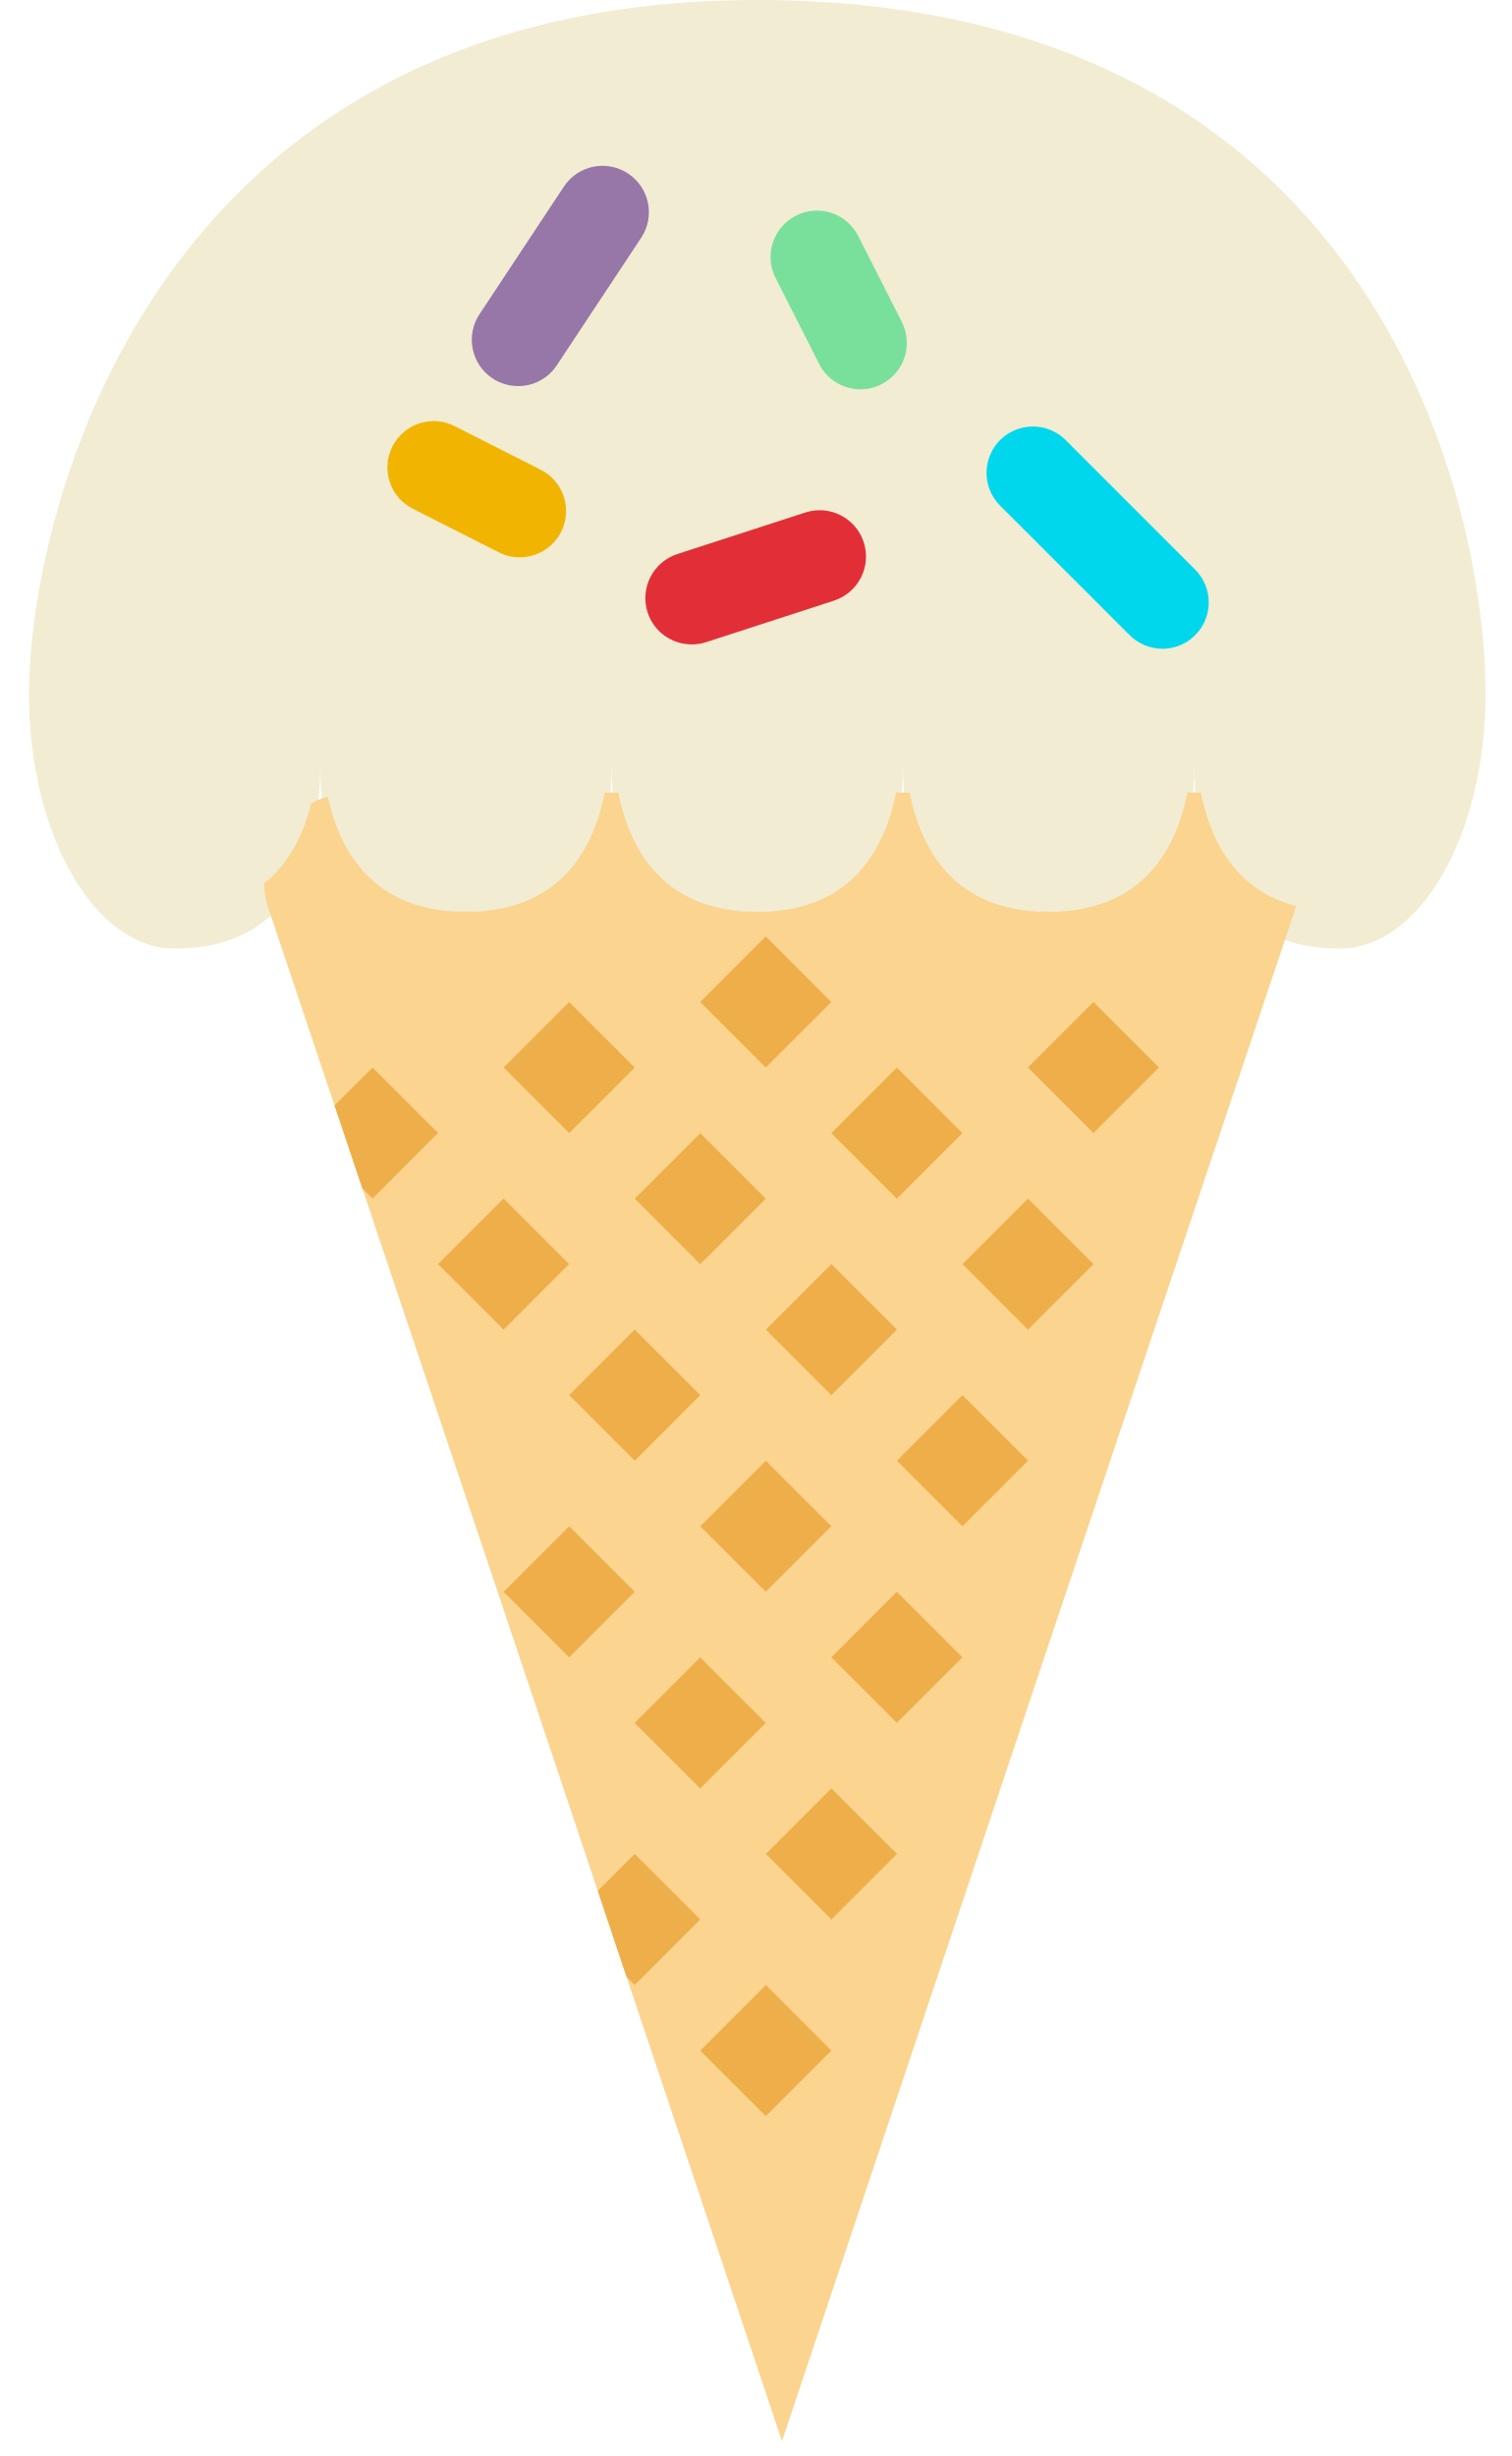
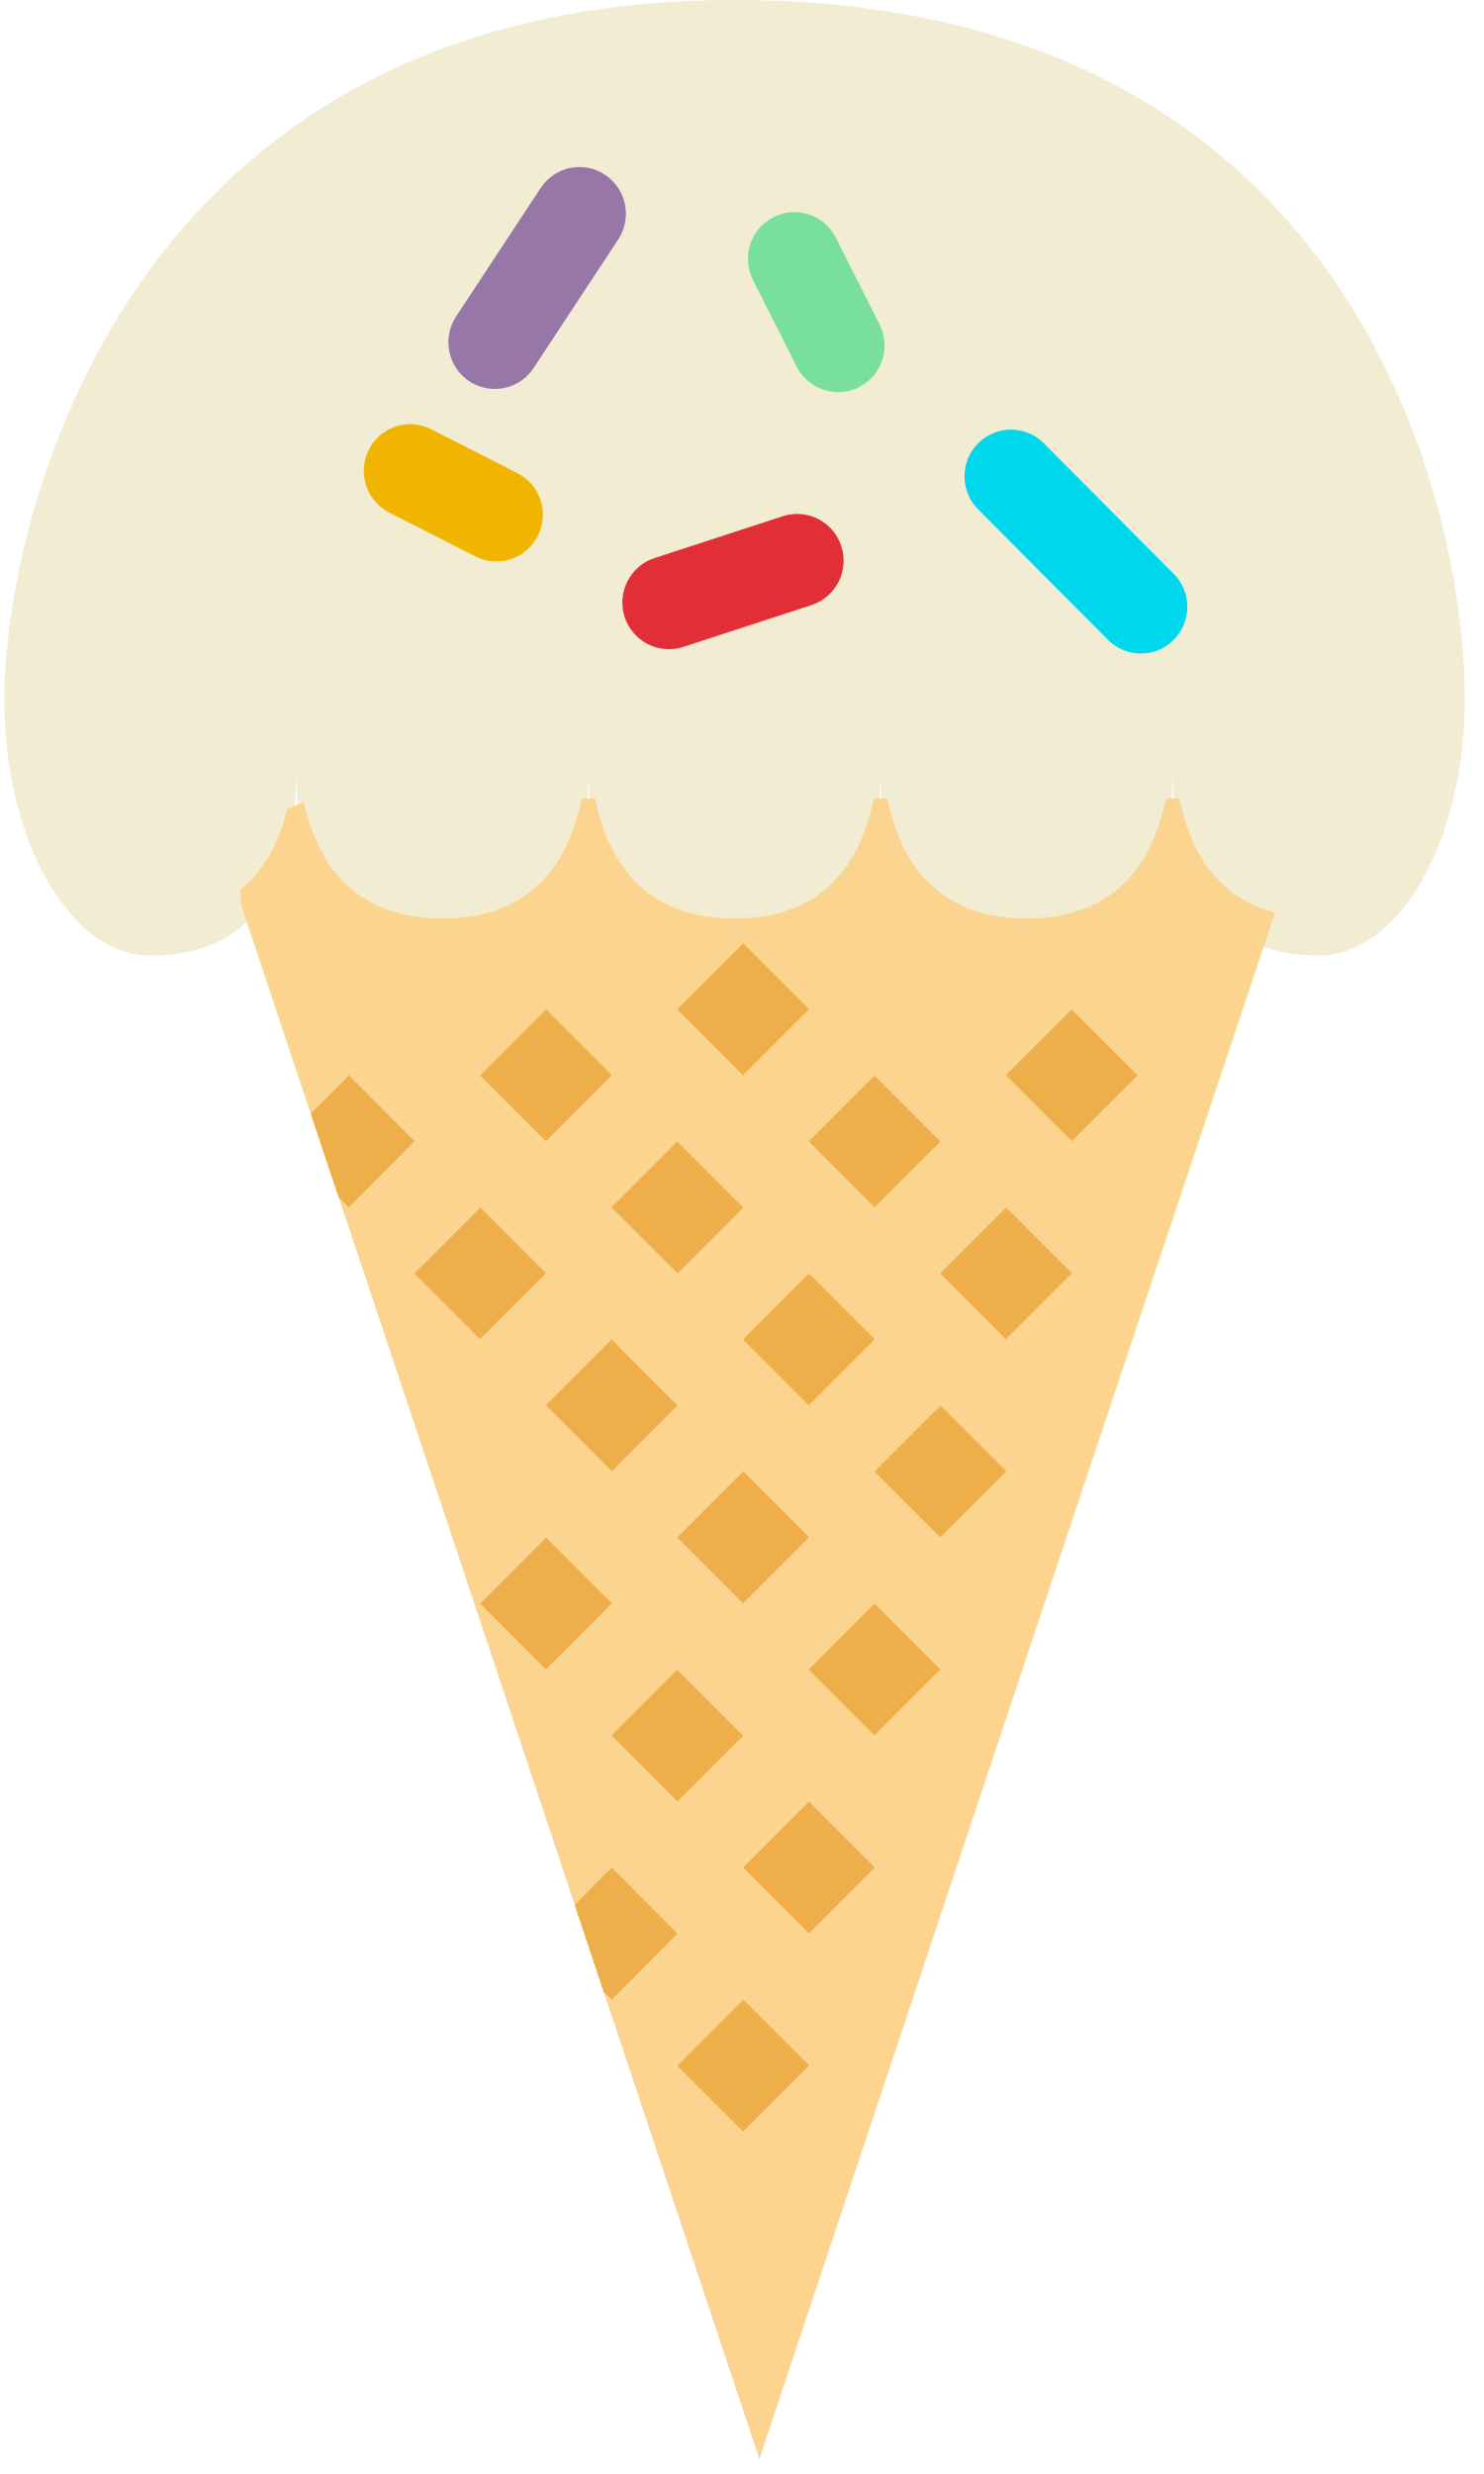
- <svg xmlns="http://www.w3.org/2000/svg" width="24px" height="39px" viewBox="0 0 24 39" version="1.1">
+ <svg xmlns="http://www.w3.org/2000/svg" width="60px" height="100px" viewBox="0 0 60 100" version="1.1">
  <defs />
-   <g id="Zilla-Slab/Lato" stroke="none" stroke-width="1" fill="none" fill-rule="evenodd">
-     <g id="⟶-Questions-Copy" transform="translate(-309, -218)" fill-rule="nonzero">
-       <g id="ice-cream" transform="translate(309, 218)">
-         <path d="M12.023,0 C2.329,0 0.46,8.25 0.46,11.016 C0.46,13.251 1.495,15.063 2.773,15.063 C4.05,15.063 5.085,14.355 5.085,12.119 C5.085,14.355 6.121,15.063 7.398,15.063 C8.676,15.063 9.711,14.355 9.711,12.119 C9.711,14.355 10.746,15.063 12.024,15.063 C13.301,15.063 14.337,14.355 14.337,12.119 C14.337,14.355 15.372,15.063 16.649,15.063 C17.927,15.063 18.962,14.355 18.962,12.119 C18.962,14.355 19.997,15.063 21.275,15.063 C22.552,15.063 23.588,13.251 23.588,11.016 C23.586,7.845 21.736,0 12.023,0 Z" id="Shape" fill="#F2ECD3" />
-         <path d="M19.068,12.586 L18.855,12.586 C18.57,13.988 17.696,14.48 16.649,14.48 C15.601,14.48 14.727,13.988 14.443,12.586 L14.229,12.586 C13.944,13.988 13.07,14.48 12.023,14.48 C10.976,14.48 10.102,13.988 9.817,12.586 L9.604,12.586 C9.319,13.988 8.445,14.48 7.397,14.48 C6.367,14.48 5.504,14.003 5.205,12.651 C5.113,12.676 5.025,12.71 4.943,12.753 C4.795,13.345 4.533,13.759 4.192,14.03 C4.197,14.179 4.223,14.331 4.281,14.481 L7.983,25.519 L12.417,38.764 L16.85,25.519 L20.552,14.481 C20.564,14.449 20.569,14.418 20.576,14.387 C19.85,14.196 19.286,13.66 19.068,12.586 Z" id="Shape" fill="#FBD490" />
-         <g id="Group" transform="translate(5.150943, 14.71698)" fill="#EEAF4B">
-           <rect id="Rectangle-path" transform="translate(12.21104, 2.233698) rotate(-45) translate(-12.21104, -2.233698) " x="11.475" y="1.498" width="1.472" height="1.472" />
-           <rect id="Rectangle-path" transform="translate(7.008004, 1.193874) rotate(45) translate(-7.008004, -1.193874) " x="6.272" y="0.458" width="1.472" height="1.472" />
-           <rect id="Rectangle-path" transform="translate(9.089864, 3.276665) rotate(135) translate(-9.089864, -3.276665) " x="8.354" y="2.541" width="1.472" height="1.472" />
-           <rect id="Rectangle-path" transform="translate(11.17257, 5.357013) rotate(-134.9919) translate(-11.17257, -5.357013) " x="10.437" y="4.621" width="1.472" height="1.472" />
-           <rect id="Rectangle-path" transform="translate(3.886563, 2.234748) rotate(45) translate(-3.886563, -2.234748) " x="3.151" y="1.499" width="1.472" height="1.472" />
-           <rect id="Rectangle-path" transform="translate(5.968087, 4.317255) rotate(135) translate(-5.968087, -4.317255) " x="5.232" y="3.581" width="1.472" height="1.472" />
-           <rect id="Rectangle-path" transform="translate(8.049918, 6.396947) rotate(45) translate(-8.049918, -6.396947) " x="7.314" y="5.661" width="1.472" height="1.472" />
-           <rect id="Rectangle-path" transform="translate(10.13158, 8.478856) rotate(-135) translate(-10.13158, -8.478856) " x="9.396" y="7.743" width="1.472" height="1.472" />
-           <rect id="Rectangle-path" transform="translate(2.844774, 5.355757) rotate(45) translate(-2.844774, -5.355757) " x="2.109" y="4.62" width="1.472" height="1.472" />
-           <rect id="Rectangle-path" transform="translate(4.927104, 7.436583) rotate(-45) translate(-4.927104, -7.436583) " x="4.191" y="6.701" width="1.472" height="1.472" />
-           <rect id="Rectangle-path" transform="translate(7.008429, 9.518624) rotate(45) translate(-7.008429, -9.518624) " x="6.273" y="8.783" width="1.472" height="1.472" />
-           <rect id="Rectangle-path" transform="translate(9.089668, 11.60056) rotate(-135) translate(-9.089668, -11.60056) " x="8.354" y="10.865" width="1.472" height="1.472" />
-           <rect id="Rectangle-path" transform="translate(3.886988, 10.5595) rotate(45) translate(-3.886988, -10.5595) " x="3.151" y="9.824" width="1.472" height="1.472" />
-           <rect id="Rectangle-path" transform="translate(5.967698, 12.64256) rotate(135) translate(-5.967698, -12.64256) " x="5.232" y="11.907" width="1.472" height="1.472" />
-           <rect id="Rectangle-path" transform="translate(8.050549, 14.72248) rotate(-135) translate(-8.050549, -14.72248) " x="7.315" y="13.987" width="1.472" height="1.472" />
-           <rect id="Rectangle-path" transform="translate(7.009959, 17.84523) rotate(-135) translate(-7.009959, -17.84523) " x="6.274" y="17.109" width="1.472" height="1.472" />
-           <polygon id="Shape" points="0.603 4.155 0.765 4.316 1.805 3.275 0.765 2.235 0.161 2.837" />
-           <polygon id="Shape" points="4.927 14.722 4.341 15.309 4.798 16.675 4.927 16.804 5.968 15.763" />
+   <g id="Icons" stroke="none" stroke-width="1" fill="none" fill-rule="evenodd">
+     <g id="Artboard" transform="translate(-346, -278)" fill-rule="nonzero">
+       <g id="ice-cream" transform="translate(345, 278)">
+         <path d="M30.698,0 C5.946,0 1.174,21.153 1.174,28.245 C1.174,33.977 3.818,38.623 7.079,38.623 C10.341,38.623 12.984,36.808 12.984,31.075 C12.984,36.808 15.628,38.623 18.889,38.623 C22.151,38.623 24.794,36.808 24.794,31.075 C24.794,36.808 27.438,38.623 30.699,38.623 C33.961,38.623 36.604,36.808 36.604,31.075 C36.604,36.808 39.248,38.623 42.509,38.623 C45.771,38.623 48.414,36.808 48.414,31.075 C48.414,36.808 51.058,38.623 54.32,38.623 C57.581,38.623 60.225,33.977 60.225,28.245 C60.221,20.115 55.498,0 30.698,0 Z" id="Shape" fill="#F2ECD3" />
+         <path d="M48.685,32.272 L48.14,32.272 C47.413,35.868 45.181,37.128 42.508,37.128 C39.834,37.128 37.602,35.868 36.875,32.272 L36.33,32.272 C35.603,35.868 33.371,37.128 30.698,37.128 C28.024,37.128 25.792,35.868 25.065,32.272 L24.52,32.272 C23.793,35.868 21.561,37.128 18.887,37.128 C16.255,37.128 14.053,35.906 13.291,32.438 C13.056,32.504 12.83,32.591 12.62,32.7 C12.242,34.219 11.573,35.279 10.703,35.975 C10.717,36.357 10.782,36.745 10.931,37.13 L20.383,65.432 L31.703,99.394 L43.022,65.432 L52.475,37.13 C52.505,37.049 52.518,36.97 52.535,36.889 C50.682,36.4 49.241,35.025 48.685,32.272 Z" id="Shape" fill="#FBD490" />
+         <g id="Group" transform="translate(13.15151, 37.73585)" fill="#EEAF4B">
+           <rect id="Rectangle-path" transform="translate(31.17752, 5.727431) rotate(-45) translate(-31.17752, -5.727431) " x="29.299" y="3.841" width="3.758" height="3.774" />
+           <rect id="Rectangle-path" transform="translate(17.89301, 3.061215) rotate(45) translate(-17.89301, -3.061215) " x="16.014" y="1.174" width="3.758" height="3.774" />
+           <rect id="Rectangle-path" transform="translate(23.20846, 8.401706) rotate(135) translate(-23.20846, -8.401706) " x="21.33" y="6.515" width="3.758" height="3.774" />
+           <rect id="Rectangle-path" transform="translate(28.52609, 13.73593) rotate(-134.9919) translate(-28.52609, -13.73593) " x="26.647" y="11.849" width="3.758" height="3.774" />
+           <rect id="Rectangle-path" transform="translate(9.923268, 5.730122) rotate(45) translate(-9.923268, -5.730122) " x="8.044" y="3.843" width="3.758" height="3.774" />
+           <rect id="Rectangle-path" transform="translate(15.23787, 11.06989) rotate(135) translate(-15.23787, -11.06989) " x="13.359" y="9.183" width="3.758" height="3.774" />
+           <rect id="Rectangle-path" transform="translate(20.55325, 16.40243) rotate(45) translate(-20.55325, -16.40243) " x="18.674" y="14.516" width="3.758" height="3.774" />
+           <rect id="Rectangle-path" transform="translate(25.8682, 21.74066) rotate(-135) translate(-25.8682, -21.74066) " x="23.989" y="19.854" width="3.758" height="3.774" />
+           <rect id="Rectangle-path" transform="translate(7.263347, 13.73271) rotate(45) translate(-7.263347, -13.73271) " x="5.385" y="11.846" width="3.758" height="3.774" />
+           <rect id="Rectangle-path" transform="translate(12.58, 19.06816) rotate(-45) translate(-12.58, -19.06816) " x="10.701" y="17.181" width="3.758" height="3.774" />
+           <rect id="Rectangle-path" transform="translate(17.89409, 24.40673) rotate(45) translate(-17.89409, -24.40673) " x="16.015" y="22.52" width="3.758" height="3.774" />
+           <rect id="Rectangle-path" transform="translate(23.20796, 29.74502) rotate(-135) translate(-23.20796, -29.74502) " x="21.329" y="27.858" width="3.758" height="3.774" />
+           <rect id="Rectangle-path" transform="translate(9.924354, 27.07564) rotate(45) translate(-9.924354, -27.07564) " x="8.046" y="25.189" width="3.758" height="3.774" />
+           <rect id="Rectangle-path" transform="translate(15.23687, 32.41681) rotate(135) translate(-15.23687, -32.41681) " x="13.358" y="30.53" width="3.758" height="3.774" />
+           <rect id="Rectangle-path" transform="translate(20.55486, 37.74995) rotate(-135) translate(-20.55486, -37.74995) " x="18.676" y="35.863" width="3.758" height="3.774" />
+           <rect id="Rectangle-path" transform="translate(17.898, 45.75699) rotate(-135) translate(-17.898, -45.75699) " x="16.019" y="43.87" width="3.758" height="3.774" />
+           <polygon id="Shape" points="1.539 10.653 1.952 11.066 4.609 8.398 1.952 5.73 0.411 7.275" />
+           <polygon id="Shape" points="12.58 37.749 11.083 39.253 12.25 42.757 12.58 43.087 15.237 40.419" />
        </g>
-         <path d="M8.227,6.131 C8.088,6.131 7.946,6.091 7.821,6.009 C7.483,5.785 7.389,5.328 7.614,4.989 L8.954,2.963 C9.178,2.624 9.634,2.531 9.974,2.756 C10.312,2.98 10.406,3.436 10.181,3.776 L8.841,5.801 C8.699,6.016 8.465,6.131 8.227,6.131 Z" id="Shape" fill="#9777A8" />
-         <path d="M18.457,10.302 C18.269,10.302 18.081,10.23 17.937,10.086 L15.88,8.029 C15.593,7.741 15.593,7.276 15.88,6.988 C16.168,6.701 16.633,6.701 16.921,6.988 L18.978,9.046 C19.265,9.334 19.265,9.799 18.978,10.086 C18.833,10.231 18.646,10.302 18.457,10.302 Z" id="Shape" fill="#00D7EC" />
-         <path d="M10.983,10.233 C10.672,10.233 10.384,10.036 10.283,9.725 C10.158,9.339 10.369,8.924 10.755,8.798 L12.788,8.138 C13.175,8.013 13.59,8.225 13.715,8.611 C13.84,8.997 13.629,9.412 13.242,9.538 L11.21,10.198 C11.135,10.222 11.058,10.233 10.983,10.233 Z" id="Shape" fill="#E22F37" />
-         <path d="M8.252,8.85 C8.14,8.85 8.027,8.825 7.92,8.771 L6.555,8.079 C6.192,7.896 6.048,7.453 6.231,7.09 C6.415,6.728 6.857,6.581 7.22,6.767 L8.585,7.459 C8.948,7.642 9.092,8.085 8.909,8.448 C8.779,8.703 8.52,8.85 8.252,8.85 Z" id="Shape" fill="#F1B501" />
-         <path d="M13.664,6.182 C13.395,6.182 13.136,6.035 13.007,5.779 L12.315,4.414 C12.131,4.051 12.276,3.608 12.639,3.425 C13.002,3.238 13.445,3.386 13.628,3.748 L14.32,5.113 C14.504,5.475 14.359,5.918 13.996,6.102 C13.889,6.157 13.776,6.182 13.664,6.182 Z" id="Shape" fill="#79E09B" />
+         <path d="M21.005,15.721 C20.65,15.721 20.289,15.619 19.97,15.408 C19.105,14.832 18.867,13.662 19.44,12.792 L22.861,7.598 C23.434,6.728 24.597,6.489 25.465,7.066 C26.329,7.642 26.568,8.811 25.995,9.681 L22.574,14.875 C22.211,15.425 21.614,15.721 21.005,15.721 Z" id="Shape" fill="#9777A8" />
+         <path d="M47.126,26.415 C46.645,26.415 46.164,26.23 45.797,25.862 L40.546,20.587 C39.812,19.849 39.812,18.657 40.546,17.919 C41.281,17.181 42.468,17.181 43.203,17.919 L48.454,23.194 C49.189,23.932 49.189,25.125 48.454,25.862 C48.086,26.232 47.607,26.415 47.126,26.415 Z" id="Shape" fill="#00D7EC" />
+         <path d="M28.041,26.24 C27.248,26.24 26.513,25.732 26.254,24.936 C25.935,23.947 26.474,22.881 27.46,22.558 L32.65,20.866 C33.64,20.545 34.697,21.089 35.017,22.079 C35.336,23.07 34.797,24.134 33.811,24.457 L28.621,26.149 C28.43,26.209 28.233,26.24 28.041,26.24 Z" id="Shape" fill="#E22F37" />
+         <path d="M21.069,22.692 C20.783,22.692 20.494,22.628 20.221,22.489 L16.736,20.715 C15.81,20.245 15.442,19.109 15.91,18.179 C16.379,17.251 17.507,16.874 18.435,17.351 L21.92,19.125 C22.846,19.594 23.214,20.73 22.746,21.66 C22.414,22.315 21.754,22.692 21.069,22.692 Z" id="Shape" fill="#F1B501" />
+         <path d="M34.887,15.851 C34.201,15.851 33.54,15.474 33.209,14.817 L31.443,11.317 C30.974,10.387 31.344,9.251 32.27,8.781 C33.196,8.304 34.327,8.681 34.795,9.609 L36.561,13.109 C37.031,14.04 36.661,15.175 35.735,15.645 C35.462,15.787 35.173,15.851 34.887,15.851 Z" id="Shape" fill="#79E09B" />
      </g>
    </g>
  </g>
</svg>
